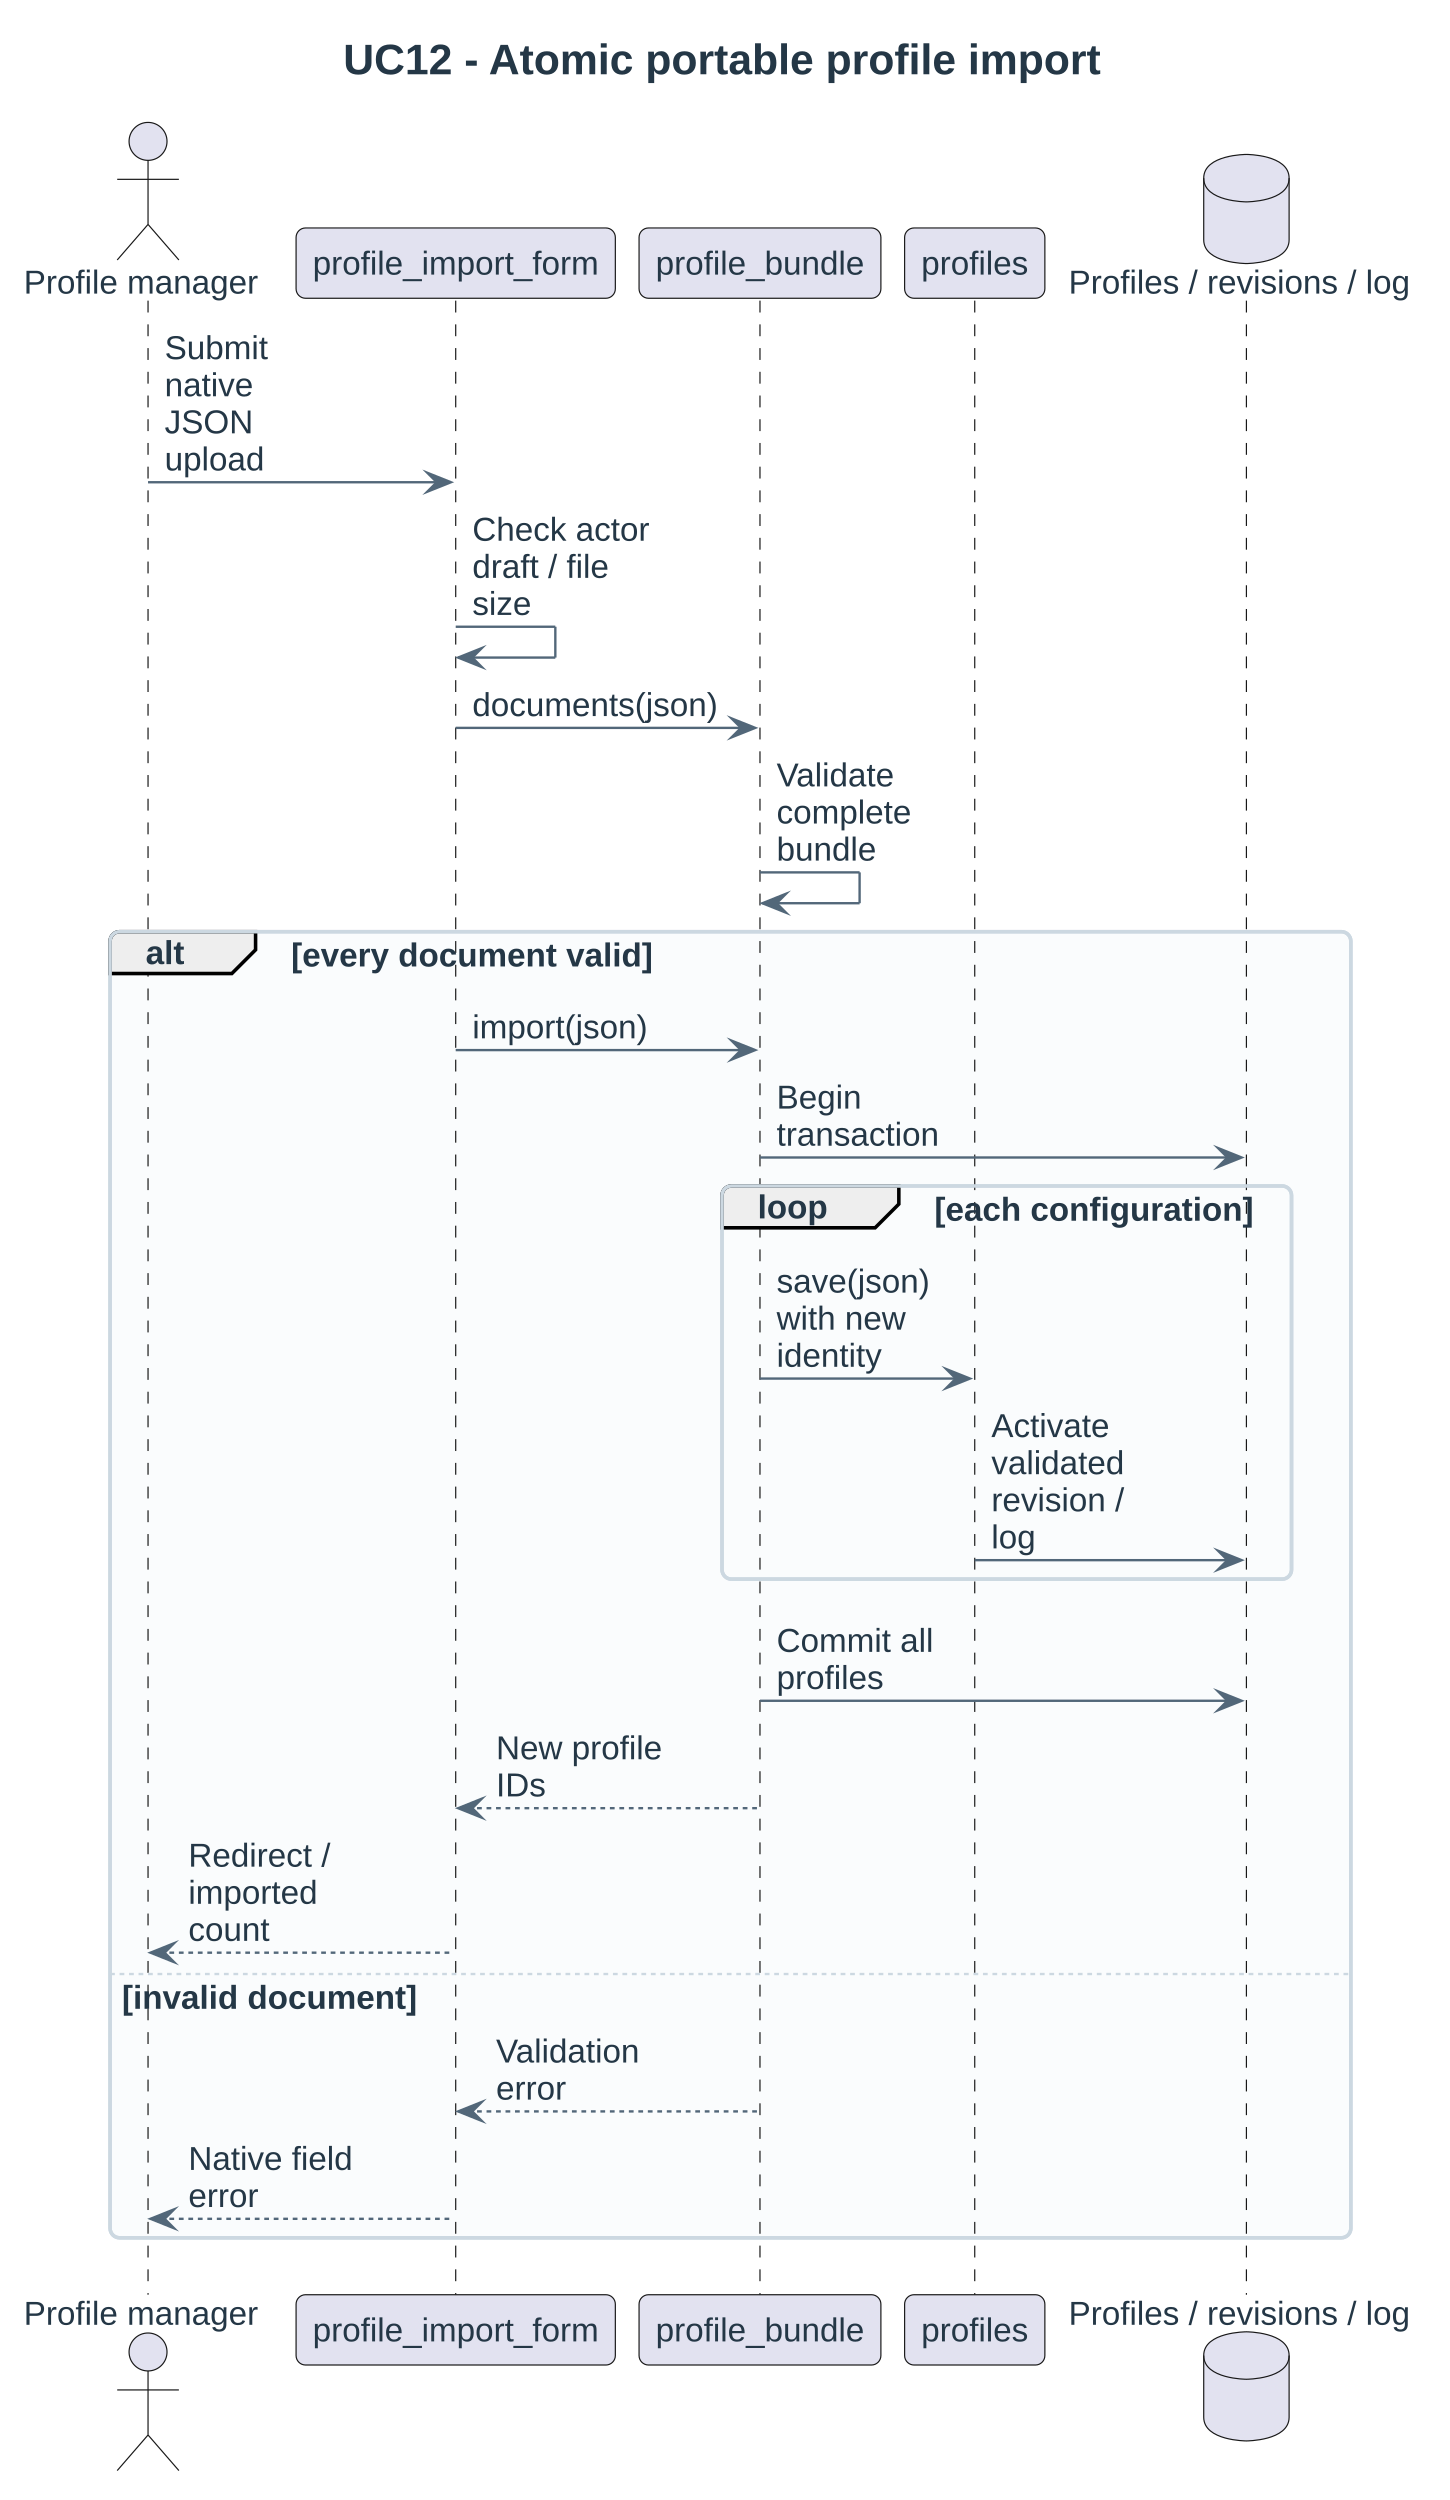
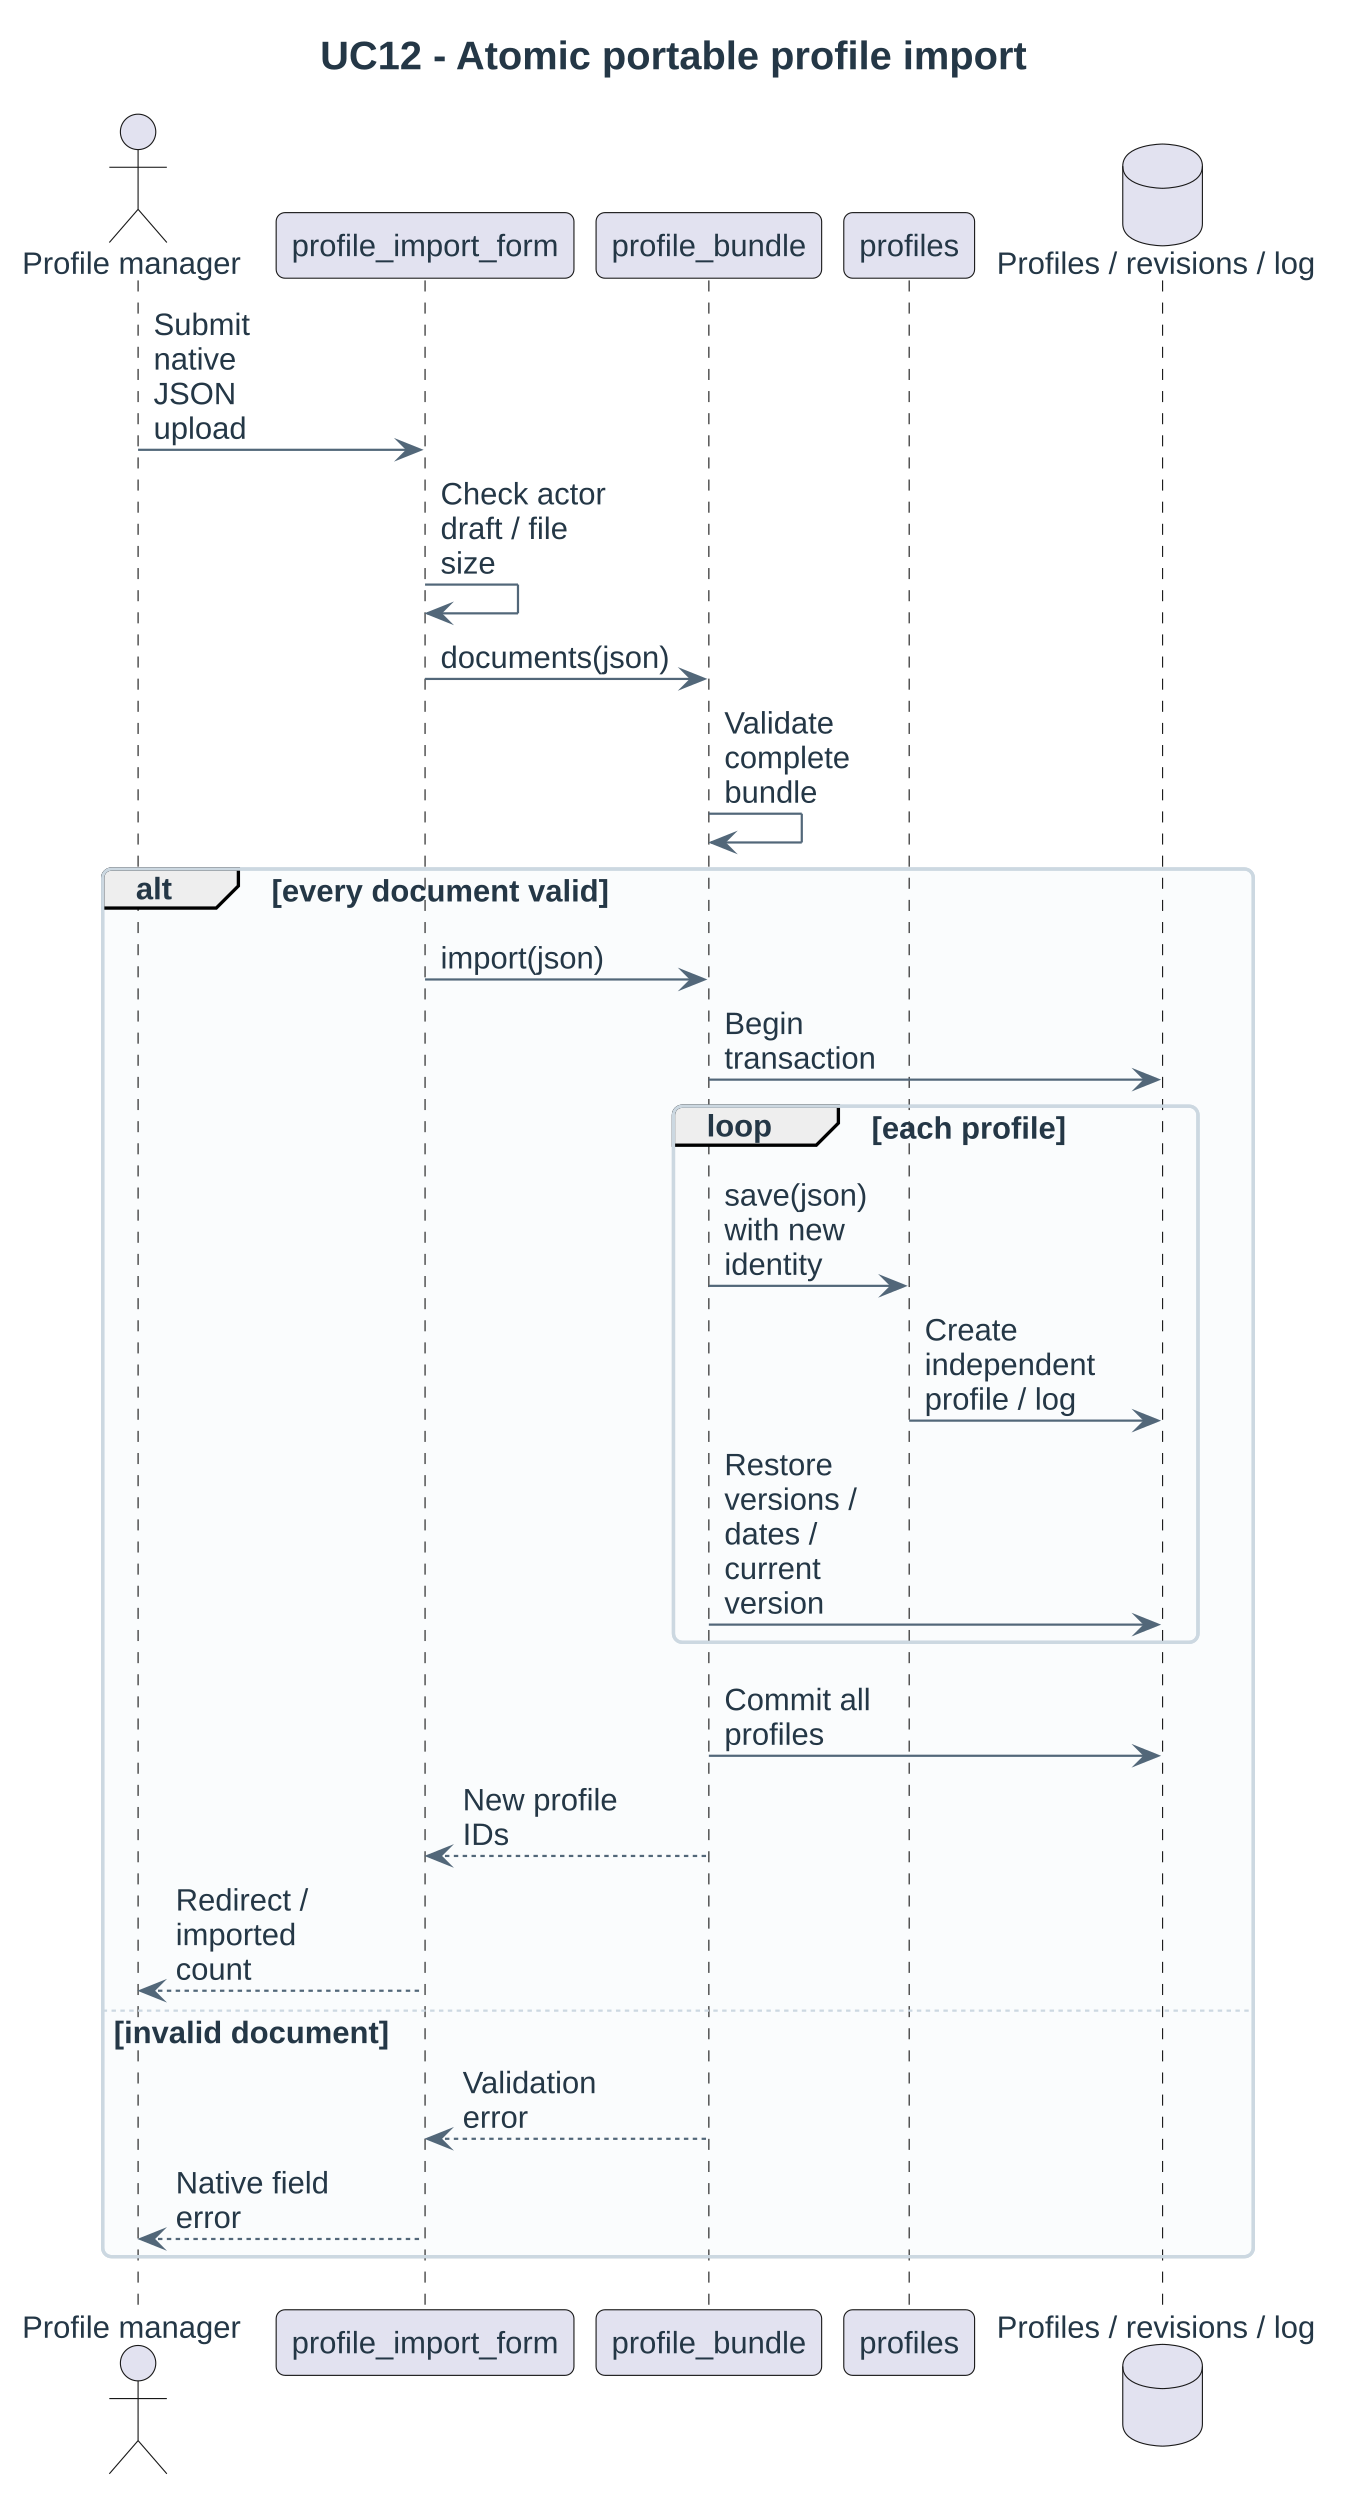
- <svg xmlns="http://www.w3.org/2000/svg" version="1.1" data-diagram-type="SEQUENCE" style="width:611px;height:1054px;background:#FFFFFF;" width="611px" height="1054px" viewBox="0 0 611 1054" zoomAndPan="magnify" preserveAspectRatio="none" contentStyleType="text/css">
+ <svg xmlns="http://www.w3.org/2000/svg" version="1.1" data-diagram-type="SEQUENCE" style="width:611px;height:1130px;background:#FFFFFF;" width="611px" height="1130px" viewBox="0 0 611 1130" zoomAndPan="magnify" preserveAspectRatio="none" contentStyleType="text/css">
  <defs />
  <g font-family="sans-serif" lengthAdjust="spacing">
    <g class="title" data-source-line="2">
      <text x="144.716" y="31.295" fill="#243746" font-size="18" textLength="320.027" font-weight="700" font-family="Arial">UC12 - Atomic portable profile import</text>
    </g>
-     <rect x="46.414" y="392.797" width="523.096" height="550.656" fill="#FAFCFD" style="stroke:#FAFCFD;stroke-width:1;" rx="4" ry="4" />
-     <rect x="46.414" y="392.797" width="523.096" height="550.656" fill="none" style="stroke:#CCD8E1;stroke-width:1.5;" rx="4" ry="4" />
-     <rect x="304.406" y="500" width="240.104" height="165.766" fill="#FAFCFD" style="stroke:#FAFCFD;stroke-width:1;" rx="4" ry="4" />
-     <rect x="304.406" y="500" width="240.104" height="165.766" fill="none" style="stroke:#CCD8E1;stroke-width:1.5;" rx="4" ry="4" />
+     <rect x="46.414" y="392.797" width="520.074" height="627.219" fill="#FAFCFD" style="stroke:#FAFCFD;stroke-width:1;" rx="4" ry="4" />
+     <rect x="46.414" y="392.797" width="520.074" height="627.219" fill="none" style="stroke:#CCD8E1;stroke-width:1.5;" rx="4" ry="4" />
+     <rect x="304.406" y="500" width="237.082" height="242.328" fill="#FAFCFD" style="stroke:#FAFCFD;stroke-width:1;" rx="4" ry="4" />
+     <rect x="304.406" y="500" width="237.082" height="242.328" fill="none" style="stroke:#CCD8E1;stroke-width:1.5;" rx="4" ry="4" />
    <g>
-       <rect x="58.914" y="126.75" width="8" height="840.703" fill="#000" fill-opacity="0" />
-       <line x1="62.414" y1="126.75" x2="62.414" y2="967.453" style="stroke:#181818;stroke-width:0.5;stroke-dasharray:5,5;" />
+       <rect x="58.914" y="126.75" width="8" height="917.266" fill="#000" fill-opacity="0" />
+       <line x1="62.414" y1="126.75" x2="62.414" y2="1044.016" style="stroke:#181818;stroke-width:0.5;stroke-dasharray:5,5;" />
    </g>
    <g>
-       <rect x="188.627" y="126.75" width="8" height="840.703" fill="#000" fill-opacity="0" />
-       <line x1="192.127" y1="126.75" x2="192.127" y2="967.453" style="stroke:#181818;stroke-width:0.5;stroke-dasharray:5,5;" />
+       <rect x="188.627" y="126.75" width="8" height="917.266" fill="#000" fill-opacity="0" />
+       <line x1="192.127" y1="126.75" x2="192.127" y2="1044.016" style="stroke:#181818;stroke-width:0.5;stroke-dasharray:5,5;" />
    </g>
    <g>
-       <rect x="316.906" y="126.75" width="8" height="840.703" fill="#000" fill-opacity="0" />
-       <line x1="320.406" y1="126.75" x2="320.406" y2="967.453" style="stroke:#181818;stroke-width:0.5;stroke-dasharray:5,5;" />
+       <rect x="316.906" y="126.75" width="8" height="917.266" fill="#000" fill-opacity="0" />
+       <line x1="320.406" y1="126.75" x2="320.406" y2="1044.016" style="stroke:#181818;stroke-width:0.5;stroke-dasharray:5,5;" />
    </g>
    <g>
-       <rect x="407.45" y="126.75" width="8" height="840.703" fill="#000" fill-opacity="0" />
-       <line x1="410.95" y1="126.75" x2="410.95" y2="967.453" style="stroke:#181818;stroke-width:0.5;stroke-dasharray:5,5;" />
+       <rect x="407.45" y="126.75" width="8" height="917.266" fill="#000" fill-opacity="0" />
+       <line x1="410.95" y1="126.75" x2="410.95" y2="1044.016" style="stroke:#181818;stroke-width:0.5;stroke-dasharray:5,5;" />
    </g>
    <g>
-       <rect x="521.988" y="126.75" width="8" height="840.703" fill="#000" fill-opacity="0" />
-       <line x1="525.488" y1="126.75" x2="525.488" y2="967.453" style="stroke:#181818;stroke-width:0.5;stroke-dasharray:5,5;" />
+       <rect x="521.988" y="126.75" width="8" height="917.266" fill="#000" fill-opacity="0" />
+       <line x1="525.488" y1="126.75" x2="525.488" y2="1044.016" style="stroke:#181818;stroke-width:0.5;stroke-dasharray:5,5;" />
    </g>
    <text x="10" y="123.783" fill="#243746" font-size="14" textLength="98.827" font-family="Arial">Profile manager</text>
    <ellipse cx="62.414" cy="59.609" rx="8" ry="8" fill="#E2E2F0" style="stroke:#181818;stroke-width:0.5;" />
    <path d="M62.414,67.609 L62.414,94.609 M49.414,75.609 L75.414,75.609 M62.414,94.609 L49.414,109.609 M62.414,94.609 L75.414,109.609" style="stroke:#181818;stroke-width:0.5;" fill="none" />
    <rect x="124.827" y="96.109" width="134.6" height="29.641" fill="#E2E2F0" style="stroke:#181818;stroke-width:0.5;" rx="4" ry="4" />
    <text x="131.827" y="115.783" fill="#243746" font-size="14" textLength="120.6" font-family="Arial">profile_import_form</text>
    <rect x="269.427" y="96.109" width="101.958" height="29.641" fill="#E2E2F0" style="stroke:#181818;stroke-width:0.5;" rx="4" ry="4" />
    <text x="276.427" y="115.783" fill="#243746" font-size="14" textLength="87.958" font-family="Arial">profile_bundle</text>
    <rect x="381.385" y="96.109" width="59.131" height="29.641" fill="#E2E2F0" style="stroke:#181818;stroke-width:0.5;" rx="4" ry="4" />
    <text x="388.385" y="115.783" fill="#243746" font-size="14" textLength="45.131" font-family="Arial">profiles</text>
    <text x="450.516" y="123.783" fill="#243746" font-size="14" textLength="143.944" font-family="Arial">Profiles / revisions / log</text>
    <path d="M507.488,75.109 C507.488,65.109 525.488,65.109 525.488,65.109 C525.488,65.109 543.488,65.109 543.488,75.109 L543.488,101.109 C543.488,111.109 525.488,111.109 525.488,111.109 C525.488,111.109 507.488,111.109 507.488,101.109 L507.488,75.109" style="stroke:#181818;stroke-width:0.5;" fill="#E2E2F0" />
    <path d="M507.488,75.109 C507.488,85.109 525.488,85.109 525.488,85.109 C525.488,85.109 543.488,85.109 543.488,75.109" style="stroke:#181818;stroke-width:0.5;" fill="none" />
-     <text x="10" y="980.127" fill="#243746" font-size="14" textLength="98.827" font-family="Arial">Profile manager</text>
-     <ellipse cx="62.414" cy="991.594" rx="8" ry="8" fill="#E2E2F0" style="stroke:#181818;stroke-width:0.5;" />
-     <path d="M62.414,999.594 L62.414,1026.594 M49.414,1007.594 L75.414,1007.594 M62.414,1026.594 L49.414,1041.594 M62.414,1026.594 L75.414,1041.594" style="stroke:#181818;stroke-width:0.5;" fill="none" />
-     <rect x="124.827" y="967.453" width="134.6" height="29.641" fill="#E2E2F0" style="stroke:#181818;stroke-width:0.5;" rx="4" ry="4" />
-     <text x="131.827" y="987.127" fill="#243746" font-size="14" textLength="120.6" font-family="Arial">profile_import_form</text>
-     <rect x="269.427" y="967.453" width="101.958" height="29.641" fill="#E2E2F0" style="stroke:#181818;stroke-width:0.5;" rx="4" ry="4" />
-     <text x="276.427" y="987.127" fill="#243746" font-size="14" textLength="87.958" font-family="Arial">profile_bundle</text>
-     <rect x="381.385" y="967.453" width="59.131" height="29.641" fill="#E2E2F0" style="stroke:#181818;stroke-width:0.5;" rx="4" ry="4" />
-     <text x="388.385" y="987.127" fill="#243746" font-size="14" textLength="45.131" font-family="Arial">profiles</text>
-     <text x="450.516" y="980.127" fill="#243746" font-size="14" textLength="143.944" font-family="Arial">Profiles / revisions / log</text>
-     <path d="M507.488,993.094 C507.488,983.094 525.488,983.094 525.488,983.094 C525.488,983.094 543.488,983.094 543.488,993.094 L543.488,1019.094 C543.488,1029.094 525.488,1029.094 525.488,1029.094 C525.488,1029.094 507.488,1029.094 507.488,1019.094 L507.488,993.094" style="stroke:#181818;stroke-width:0.5;" fill="#E2E2F0" />
-     <path d="M507.488,993.094 C507.488,1003.094 525.488,1003.094 525.488,1003.094 C525.488,1003.094 543.488,1003.094 543.488,993.094" style="stroke:#181818;stroke-width:0.5;" fill="none" />
+     <text x="10" y="1056.689" fill="#243746" font-size="14" textLength="98.827" font-family="Arial">Profile manager</text>
+     <ellipse cx="62.414" cy="1068.156" rx="8" ry="8" fill="#E2E2F0" style="stroke:#181818;stroke-width:0.5;" />
+     <path d="M62.414,1076.156 L62.414,1103.156 M49.414,1084.156 L75.414,1084.156 M62.414,1103.156 L49.414,1118.156 M62.414,1103.156 L75.414,1118.156" style="stroke:#181818;stroke-width:0.5;" fill="none" />
+     <rect x="124.827" y="1044.016" width="134.6" height="29.641" fill="#E2E2F0" style="stroke:#181818;stroke-width:0.5;" rx="4" ry="4" />
+     <text x="131.827" y="1063.689" fill="#243746" font-size="14" textLength="120.6" font-family="Arial">profile_import_form</text>
+     <rect x="269.427" y="1044.016" width="101.958" height="29.641" fill="#E2E2F0" style="stroke:#181818;stroke-width:0.5;" rx="4" ry="4" />
+     <text x="276.427" y="1063.689" fill="#243746" font-size="14" textLength="87.958" font-family="Arial">profile_bundle</text>
+     <rect x="381.385" y="1044.016" width="59.131" height="29.641" fill="#E2E2F0" style="stroke:#181818;stroke-width:0.5;" rx="4" ry="4" />
+     <text x="388.385" y="1063.689" fill="#243746" font-size="14" textLength="45.131" font-family="Arial">profiles</text>
+     <text x="450.516" y="1056.689" fill="#243746" font-size="14" textLength="143.944" font-family="Arial">Profiles / revisions / log</text>
+     <path d="M507.488,1069.656 C507.488,1059.656 525.488,1059.656 525.488,1059.656 C525.488,1059.656 543.488,1059.656 543.488,1069.656 L543.488,1095.656 C543.488,1105.656 525.488,1105.656 525.488,1105.656 C525.488,1105.656 507.488,1105.656 507.488,1095.656 L507.488,1069.656" style="stroke:#181818;stroke-width:0.5;" fill="#E2E2F0" />
+     <path d="M507.488,1069.656 C507.488,1079.656 525.488,1079.656 525.488,1079.656 C525.488,1079.656 543.488,1079.656 543.488,1069.656" style="stroke:#181818;stroke-width:0.5;" fill="none" />
    <polygon points="180.127,199.313,190.127,203.313,180.127,207.313,184.127,203.313" fill="#526779" style="stroke:#526779;stroke-width:1;stroke-linejoin:miter;stroke-miterlimit:10;" />
    <line x1="62.414" y1="203.313" x2="186.127" y2="203.313" style="stroke:#526779;stroke-width:1;" />
    <text x="69.414" y="151.424" fill="#243746" font-size="14" textLength="43.572" font-family="Arial">Submit</text>
    <text x="69.414" y="167.064" fill="#243746" font-size="14" textLength="37.358" font-family="Arial">native</text>
    <text x="69.414" y="182.705" fill="#243746" font-size="14" textLength="37.338" font-family="Arial">JSON</text>
    <text x="69.414" y="198.346" fill="#243746" font-size="14" textLength="42.041" font-family="Arial">upload</text>
    <line x1="192.127" y1="264.234" x2="234.127" y2="264.234" style="stroke:#526779;stroke-width:1;" />
    <line x1="234.127" y1="264.234" x2="234.127" y2="277.234" style="stroke:#526779;stroke-width:1;" />
    <line x1="193.127" y1="277.234" x2="234.127" y2="277.234" style="stroke:#526779;stroke-width:1;" />
    <polygon points="203.127,273.234,193.127,277.234,203.127,281.234,199.127,277.234" fill="#526779" style="stroke:#526779;stroke-width:1;stroke-linejoin:miter;stroke-miterlimit:10;" />
    <text x="199.127" y="227.986" fill="#243746" font-size="14" textLength="39.683" font-family="Arial">Check</text>
    <text x="238.81" y="227.986" fill="#243746" font-size="14" font-family="Arial"> </text>
    <text x="242.699" y="227.986" fill="#243746" font-size="14" textLength="31.124" font-family="Arial">actor</text>
    <text x="199.127" y="243.627" fill="#243746" font-size="14" textLength="28.014" font-family="Arial">draft</text>
    <text x="227.141" y="243.627" fill="#243746" font-size="14" font-family="Arial"> </text>
    <text x="231.03" y="243.627" fill="#243746" font-size="14" font-family="Arial">/</text>
    <text x="234.92" y="243.627" fill="#243746" font-size="14" font-family="Arial"> </text>
    <text x="238.81" y="243.627" fill="#243746" font-size="14" textLength="17.896" font-family="Arial">file</text>
    <text x="199.127" y="259.268" fill="#243746" font-size="14" textLength="24.896" font-family="Arial">size</text>
    <polygon points="308.406,302.875,318.406,306.875,308.406,310.875,312.406,306.875" fill="#526779" style="stroke:#526779;stroke-width:1;stroke-linejoin:miter;stroke-miterlimit:10;" />
    <line x1="192.127" y1="306.875" x2="314.406" y2="306.875" style="stroke:#526779;stroke-width:1;" />
    <text x="199.127" y="301.908" fill="#243746" font-size="14" textLength="103.489" font-family="Arial">documents(json)</text>
    <line x1="320.406" y1="367.797" x2="362.406" y2="367.797" style="stroke:#526779;stroke-width:1;" />
    <line x1="362.406" y1="367.797" x2="362.406" y2="380.797" style="stroke:#526779;stroke-width:1;" />
    <line x1="321.406" y1="380.797" x2="362.406" y2="380.797" style="stroke:#526779;stroke-width:1;" />
    <polygon points="331.406,376.797,321.406,380.797,331.406,384.797,327.406,380.797" fill="#526779" style="stroke:#526779;stroke-width:1;stroke-linejoin:miter;stroke-miterlimit:10;" />
    <text x="327.406" y="331.549" fill="#243746" font-size="14" textLength="50.593" font-family="Arial">Validate</text>
    <text x="327.406" y="347.189" fill="#243746" font-size="14" textLength="56.807" font-family="Arial">complete</text>
    <text x="327.406" y="362.83" fill="#243746" font-size="14" textLength="42.041" font-family="Arial">bundle</text>
    <path d="M50.414,392.797 L107.751,392.797 L107.751,400.438 L97.751,410.438 L46.414,410.438 L46.414,396.797 A4,4 0 0 1 50.414,392.797" style="stroke:#000;stroke-width:1.5;" fill="#EEE" />
-     <rect x="46.414" y="392.797" width="523.096" height="550.656" fill="none" style="stroke:#CCD8E1;stroke-width:1.5;" rx="4" ry="4" />
+     <rect x="46.414" y="392.797" width="520.074" height="627.219" fill="none" style="stroke:#CCD8E1;stroke-width:1.5;" rx="4" ry="4" />
    <text x="61.414" y="406.471" fill="#243746" font-size="14" textLength="16.338" font-weight="700" font-family="Arial">alt</text>
    <text x="122.751" y="407.471" fill="#243746" font-size="14" textLength="152.489" font-weight="700" font-family="Arial">[every document valid]</text>
    <polygon points="308.406,438.719,318.406,442.719,308.406,446.719,312.406,442.719" fill="#526779" style="stroke:#526779;stroke-width:1;stroke-linejoin:miter;stroke-miterlimit:10;" />
    <line x1="192.127" y1="442.719" x2="314.406" y2="442.719" style="stroke:#526779;stroke-width:1;" />
    <text x="199.127" y="437.752" fill="#243746" font-size="14" textLength="73.903" font-family="Arial">import(json)</text>
    <polygon points="513.488,484,523.488,488,513.488,492,517.488,488" fill="#526779" style="stroke:#526779;stroke-width:1;stroke-linejoin:miter;stroke-miterlimit:10;" />
    <line x1="320.406" y1="488" x2="519.488" y2="488" style="stroke:#526779;stroke-width:1;" />
    <text x="327.406" y="467.393" fill="#243746" font-size="14" textLength="35.807" font-family="Arial">Begin</text>
    <text x="327.406" y="483.033" fill="#243746" font-size="14" textLength="68.482" font-family="Arial">transaction</text>
    <path d="M308.406,500 L378.951,500 L378.951,507.641 L368.951,517.641 L304.406,517.641 L304.406,504 A4,4 0 0 1 308.406,500" style="stroke:#000;stroke-width:1.5;" fill="#EEE" />
-     <rect x="304.406" y="500" width="240.104" height="165.766" fill="none" style="stroke:#CCD8E1;stroke-width:1.5;" rx="4" ry="4" />
+     <rect x="304.406" y="500" width="237.082" height="242.328" fill="none" style="stroke:#CCD8E1;stroke-width:1.5;" rx="4" ry="4" />
    <text x="319.406" y="513.674" fill="#243746" font-size="14" textLength="29.545" font-weight="700" font-family="Arial">loop</text>
-     <text x="393.951" y="514.674" fill="#243746" font-size="14" textLength="134.559" font-weight="700" font-family="Arial">[each configuration]</text>
+     <text x="393.951" y="514.674" fill="#243746" font-size="14" textLength="87.903" font-weight="700" font-family="Arial">[each profile]</text>
    <polygon points="398.95,577.203,408.95,581.203,398.95,585.203,402.95,581.203" fill="#526779" style="stroke:#526779;stroke-width:1;stroke-linejoin:miter;stroke-miterlimit:10;" />
    <line x1="320.406" y1="581.203" x2="404.95" y2="581.203" style="stroke:#526779;stroke-width:1;" />
    <text x="327.406" y="544.955" fill="#243746" font-size="14" textLength="64.579" font-family="Arial">save(json)</text>
    <text x="327.406" y="560.596" fill="#243746" font-size="14" textLength="24.896" font-family="Arial">with</text>
    <text x="352.302" y="560.596" fill="#243746" font-size="14" font-family="Arial"> </text>
    <text x="356.192" y="560.596" fill="#243746" font-size="14" textLength="25.683" font-family="Arial">new</text>
    <text x="327.406" y="576.236" fill="#243746" font-size="14" textLength="44.358" font-family="Arial">identity</text>
-     <polygon points="513.488,653.766,523.488,657.766,513.488,661.766,517.488,657.766" fill="#526779" style="stroke:#526779;stroke-width:1;stroke-linejoin:miter;stroke-miterlimit:10;" />
-     <line x1="410.95" y1="657.766" x2="519.488" y2="657.766" style="stroke:#526779;stroke-width:1;" />
-     <text x="417.95" y="605.877" fill="#243746" font-size="14" textLength="49.8" font-family="Arial">Activate</text>
-     <text x="417.95" y="621.518" fill="#243746" font-size="14" textLength="56.041" font-family="Arial">validated</text>
-     <text x="417.95" y="637.158" fill="#243746" font-size="14" textLength="48.241" font-family="Arial">revision</text>
-     <text x="466.191" y="637.158" fill="#243746" font-size="14" font-family="Arial"> </text>
-     <text x="470.081" y="637.158" fill="#243746" font-size="14" font-family="Arial">/</text>
-     <text x="417.95" y="652.799" fill="#243746" font-size="14" textLength="18.683" font-family="Arial">log</text>
-     <polygon points="513.488,713.047,523.488,717.047,513.488,721.047,517.488,717.047" fill="#526779" style="stroke:#526779;stroke-width:1;stroke-linejoin:miter;stroke-miterlimit:10;" />
-     <line x1="320.406" y1="717.047" x2="519.488" y2="717.047" style="stroke:#526779;stroke-width:1;" />
-     <text x="327.406" y="696.439" fill="#243746" font-size="14" textLength="48.221" font-family="Arial">Commit</text>
-     <text x="375.626" y="696.439" fill="#243746" font-size="14" font-family="Arial"> </text>
-     <text x="379.516" y="696.439" fill="#243746" font-size="14" textLength="14.007" font-family="Arial">all</text>
-     <text x="327.406" y="712.08" fill="#243746" font-size="14" textLength="45.131" font-family="Arial">profiles</text>
-     <polygon points="203.127,758.328,193.127,762.328,203.127,766.328,199.127,762.328" fill="#526779" style="stroke:#526779;stroke-width:1;stroke-linejoin:miter;stroke-miterlimit:10;" />
-     <line x1="197.127" y1="762.328" x2="319.406" y2="762.328" style="stroke:#526779;stroke-width:1;stroke-dasharray:2,2;" />
-     <text x="209.127" y="741.721" fill="#243746" font-size="14" textLength="28.007" font-family="Arial">New</text>
-     <text x="237.134" y="741.721" fill="#243746" font-size="14" font-family="Arial"> </text>
-     <text x="241.023" y="741.721" fill="#243746" font-size="14" textLength="38.131" font-family="Arial">profile</text>
-     <text x="209.127" y="757.361" fill="#243746" font-size="14" textLength="21" font-family="Arial">IDs</text>
-     <polygon points="73.414,819.25,63.414,823.25,73.414,827.25,69.414,823.25" fill="#526779" style="stroke:#526779;stroke-width:1;stroke-linejoin:miter;stroke-miterlimit:10;" />
-     <line x1="67.414" y1="823.25" x2="191.127" y2="823.25" style="stroke:#526779;stroke-width:1;stroke-dasharray:2,2;" />
-     <text x="79.414" y="787.002" fill="#243746" font-size="14" textLength="52.131" font-family="Arial">Redirect</text>
-     <text x="131.544" y="787.002" fill="#243746" font-size="14" font-family="Arial"> </text>
-     <text x="135.434" y="787.002" fill="#243746" font-size="14" font-family="Arial">/</text>
-     <text x="79.414" y="802.643" fill="#243746" font-size="14" textLength="54.469" font-family="Arial">imported</text>
-     <text x="79.414" y="818.283" fill="#243746" font-size="14" textLength="34.248" font-family="Arial">count</text>
-     <line x1="46.414" y1="832.25" x2="569.509" y2="832.25" style="stroke:#CCD8E1;stroke-width:1;stroke-dasharray:2,2;" />
-     <text x="51.414" y="846.924" fill="#243746" font-size="14" textLength="124.448" font-weight="700" font-family="Arial">[invalid document]</text>
-     <polygon points="203.127,886.172,193.127,890.172,203.127,894.172,199.127,890.172" fill="#526779" style="stroke:#526779;stroke-width:1;stroke-linejoin:miter;stroke-miterlimit:10;" />
-     <line x1="197.127" y1="890.172" x2="319.406" y2="890.172" style="stroke:#526779;stroke-width:1;stroke-dasharray:2,2;" />
-     <text x="209.127" y="869.564" fill="#243746" font-size="14" textLength="61.489" font-family="Arial">Validation</text>
-     <text x="209.127" y="885.205" fill="#243746" font-size="14" textLength="29.559" font-family="Arial">error</text>
-     <polygon points="73.414,931.453,63.414,935.453,73.414,939.453,69.414,935.453" fill="#526779" style="stroke:#526779;stroke-width:1;stroke-linejoin:miter;stroke-miterlimit:10;" />
-     <line x1="67.414" y1="935.453" x2="191.127" y2="935.453" style="stroke:#526779;stroke-width:1;stroke-dasharray:2,2;" />
-     <text x="79.414" y="914.846" fill="#243746" font-size="14" textLength="39.683" font-family="Arial">Native</text>
-     <text x="119.096" y="914.846" fill="#243746" font-size="14" font-family="Arial"> </text>
-     <text x="122.986" y="914.846" fill="#243746" font-size="14" textLength="25.683" font-family="Arial">field</text>
-     <text x="79.414" y="930.486" fill="#243746" font-size="14" textLength="29.559" font-family="Arial">error</text>
+     <polygon points="513.488,638.125,523.488,642.125,513.488,646.125,517.488,642.125" fill="#526779" style="stroke:#526779;stroke-width:1;stroke-linejoin:miter;stroke-miterlimit:10;" />
+     <line x1="410.95" y1="642.125" x2="519.488" y2="642.125" style="stroke:#526779;stroke-width:1;" />
+     <text x="417.95" y="605.877" fill="#243746" font-size="14" textLength="42.021" font-family="Arial">Create</text>
+     <text x="417.95" y="621.518" fill="#243746" font-size="14" textLength="77.075" font-family="Arial">independent</text>
+     <text x="417.95" y="637.158" fill="#243746" font-size="14" textLength="38.131" font-family="Arial">profile</text>
+     <text x="456.081" y="637.158" fill="#243746" font-size="14" font-family="Arial"> </text>
+     <text x="459.971" y="637.158" fill="#243746" font-size="14" font-family="Arial">/</text>
+     <text x="463.86" y="637.158" fill="#243746" font-size="14" font-family="Arial"> </text>
+     <text x="467.75" y="637.158" fill="#243746" font-size="14" textLength="18.683" font-family="Arial">log</text>
+     <polygon points="513.488,730.328,523.488,734.328,513.488,738.328,517.488,734.328" fill="#526779" style="stroke:#526779;stroke-width:1;stroke-linejoin:miter;stroke-miterlimit:10;" />
+     <line x1="320.406" y1="734.328" x2="519.488" y2="734.328" style="stroke:#526779;stroke-width:1;" />
+     <text x="327.406" y="666.799" fill="#243746" font-size="14" textLength="49.021" font-family="Arial">Restore</text>
+     <text x="327.406" y="682.439" fill="#243746" font-size="14" textLength="52.131" font-family="Arial">versions</text>
+     <text x="379.537" y="682.439" fill="#243746" font-size="14" font-family="Arial"> </text>
+     <text x="383.426" y="682.439" fill="#243746" font-size="14" font-family="Arial">/</text>
+     <text x="327.406" y="698.08" fill="#243746" font-size="14" textLength="34.248" font-family="Arial">dates</text>
+     <text x="361.654" y="698.08" fill="#243746" font-size="14" font-family="Arial"> </text>
+     <text x="365.543" y="698.08" fill="#243746" font-size="14" font-family="Arial">/</text>
+     <text x="327.406" y="713.721" fill="#243746" font-size="14" textLength="43.572" font-family="Arial">current</text>
+     <text x="327.406" y="729.361" fill="#243746" font-size="14" textLength="45.131" font-family="Arial">version</text>
+     <polygon points="513.488,789.609,523.488,793.609,513.488,797.609,517.488,793.609" fill="#526779" style="stroke:#526779;stroke-width:1;stroke-linejoin:miter;stroke-miterlimit:10;" />
+     <line x1="320.406" y1="793.609" x2="519.488" y2="793.609" style="stroke:#526779;stroke-width:1;" />
+     <text x="327.406" y="773.002" fill="#243746" font-size="14" textLength="48.221" font-family="Arial">Commit</text>
+     <text x="375.626" y="773.002" fill="#243746" font-size="14" font-family="Arial"> </text>
+     <text x="379.516" y="773.002" fill="#243746" font-size="14" textLength="14.007" font-family="Arial">all</text>
+     <text x="327.406" y="788.643" fill="#243746" font-size="14" textLength="45.131" font-family="Arial">profiles</text>
+     <polygon points="203.127,834.891,193.127,838.891,203.127,842.891,199.127,838.891" fill="#526779" style="stroke:#526779;stroke-width:1;stroke-linejoin:miter;stroke-miterlimit:10;" />
+     <line x1="197.127" y1="838.891" x2="319.406" y2="838.891" style="stroke:#526779;stroke-width:1;stroke-dasharray:2,2;" />
+     <text x="209.127" y="818.283" fill="#243746" font-size="14" textLength="28.007" font-family="Arial">New</text>
+     <text x="237.134" y="818.283" fill="#243746" font-size="14" font-family="Arial"> </text>
+     <text x="241.023" y="818.283" fill="#243746" font-size="14" textLength="38.131" font-family="Arial">profile</text>
+     <text x="209.127" y="833.924" fill="#243746" font-size="14" textLength="21" font-family="Arial">IDs</text>
+     <polygon points="73.414,895.813,63.414,899.813,73.414,903.813,69.414,899.813" fill="#526779" style="stroke:#526779;stroke-width:1;stroke-linejoin:miter;stroke-miterlimit:10;" />
+     <line x1="67.414" y1="899.813" x2="191.127" y2="899.813" style="stroke:#526779;stroke-width:1;stroke-dasharray:2,2;" />
+     <text x="79.414" y="863.564" fill="#243746" font-size="14" textLength="52.131" font-family="Arial">Redirect</text>
+     <text x="131.544" y="863.564" fill="#243746" font-size="14" font-family="Arial"> </text>
+     <text x="135.434" y="863.564" fill="#243746" font-size="14" font-family="Arial">/</text>
+     <text x="79.414" y="879.205" fill="#243746" font-size="14" textLength="54.469" font-family="Arial">imported</text>
+     <text x="79.414" y="894.846" fill="#243746" font-size="14" textLength="34.248" font-family="Arial">count</text>
+     <line x1="46.414" y1="908.813" x2="566.488" y2="908.813" style="stroke:#CCD8E1;stroke-width:1;stroke-dasharray:2,2;" />
+     <text x="51.414" y="923.486" fill="#243746" font-size="14" textLength="124.448" font-weight="700" font-family="Arial">[invalid document]</text>
+     <polygon points="203.127,962.734,193.127,966.734,203.127,970.734,199.127,966.734" fill="#526779" style="stroke:#526779;stroke-width:1;stroke-linejoin:miter;stroke-miterlimit:10;" />
+     <line x1="197.127" y1="966.734" x2="319.406" y2="966.734" style="stroke:#526779;stroke-width:1;stroke-dasharray:2,2;" />
+     <text x="209.127" y="946.127" fill="#243746" font-size="14" textLength="61.489" font-family="Arial">Validation</text>
+     <text x="209.127" y="961.768" fill="#243746" font-size="14" textLength="29.559" font-family="Arial">error</text>
+     <polygon points="73.414,1008.016,63.414,1012.016,73.414,1016.016,69.414,1012.016" fill="#526779" style="stroke:#526779;stroke-width:1;stroke-linejoin:miter;stroke-miterlimit:10;" />
+     <line x1="67.414" y1="1012.016" x2="191.127" y2="1012.016" style="stroke:#526779;stroke-width:1;stroke-dasharray:2,2;" />
+     <text x="79.414" y="991.408" fill="#243746" font-size="14" textLength="39.683" font-family="Arial">Native</text>
+     <text x="119.096" y="991.408" fill="#243746" font-size="14" font-family="Arial"> </text>
+     <text x="122.986" y="991.408" fill="#243746" font-size="14" textLength="25.683" font-family="Arial">field</text>
+     <text x="79.414" y="1007.049" fill="#243746" font-size="14" textLength="29.559" font-family="Arial">error</text>
  </g>
</svg>
